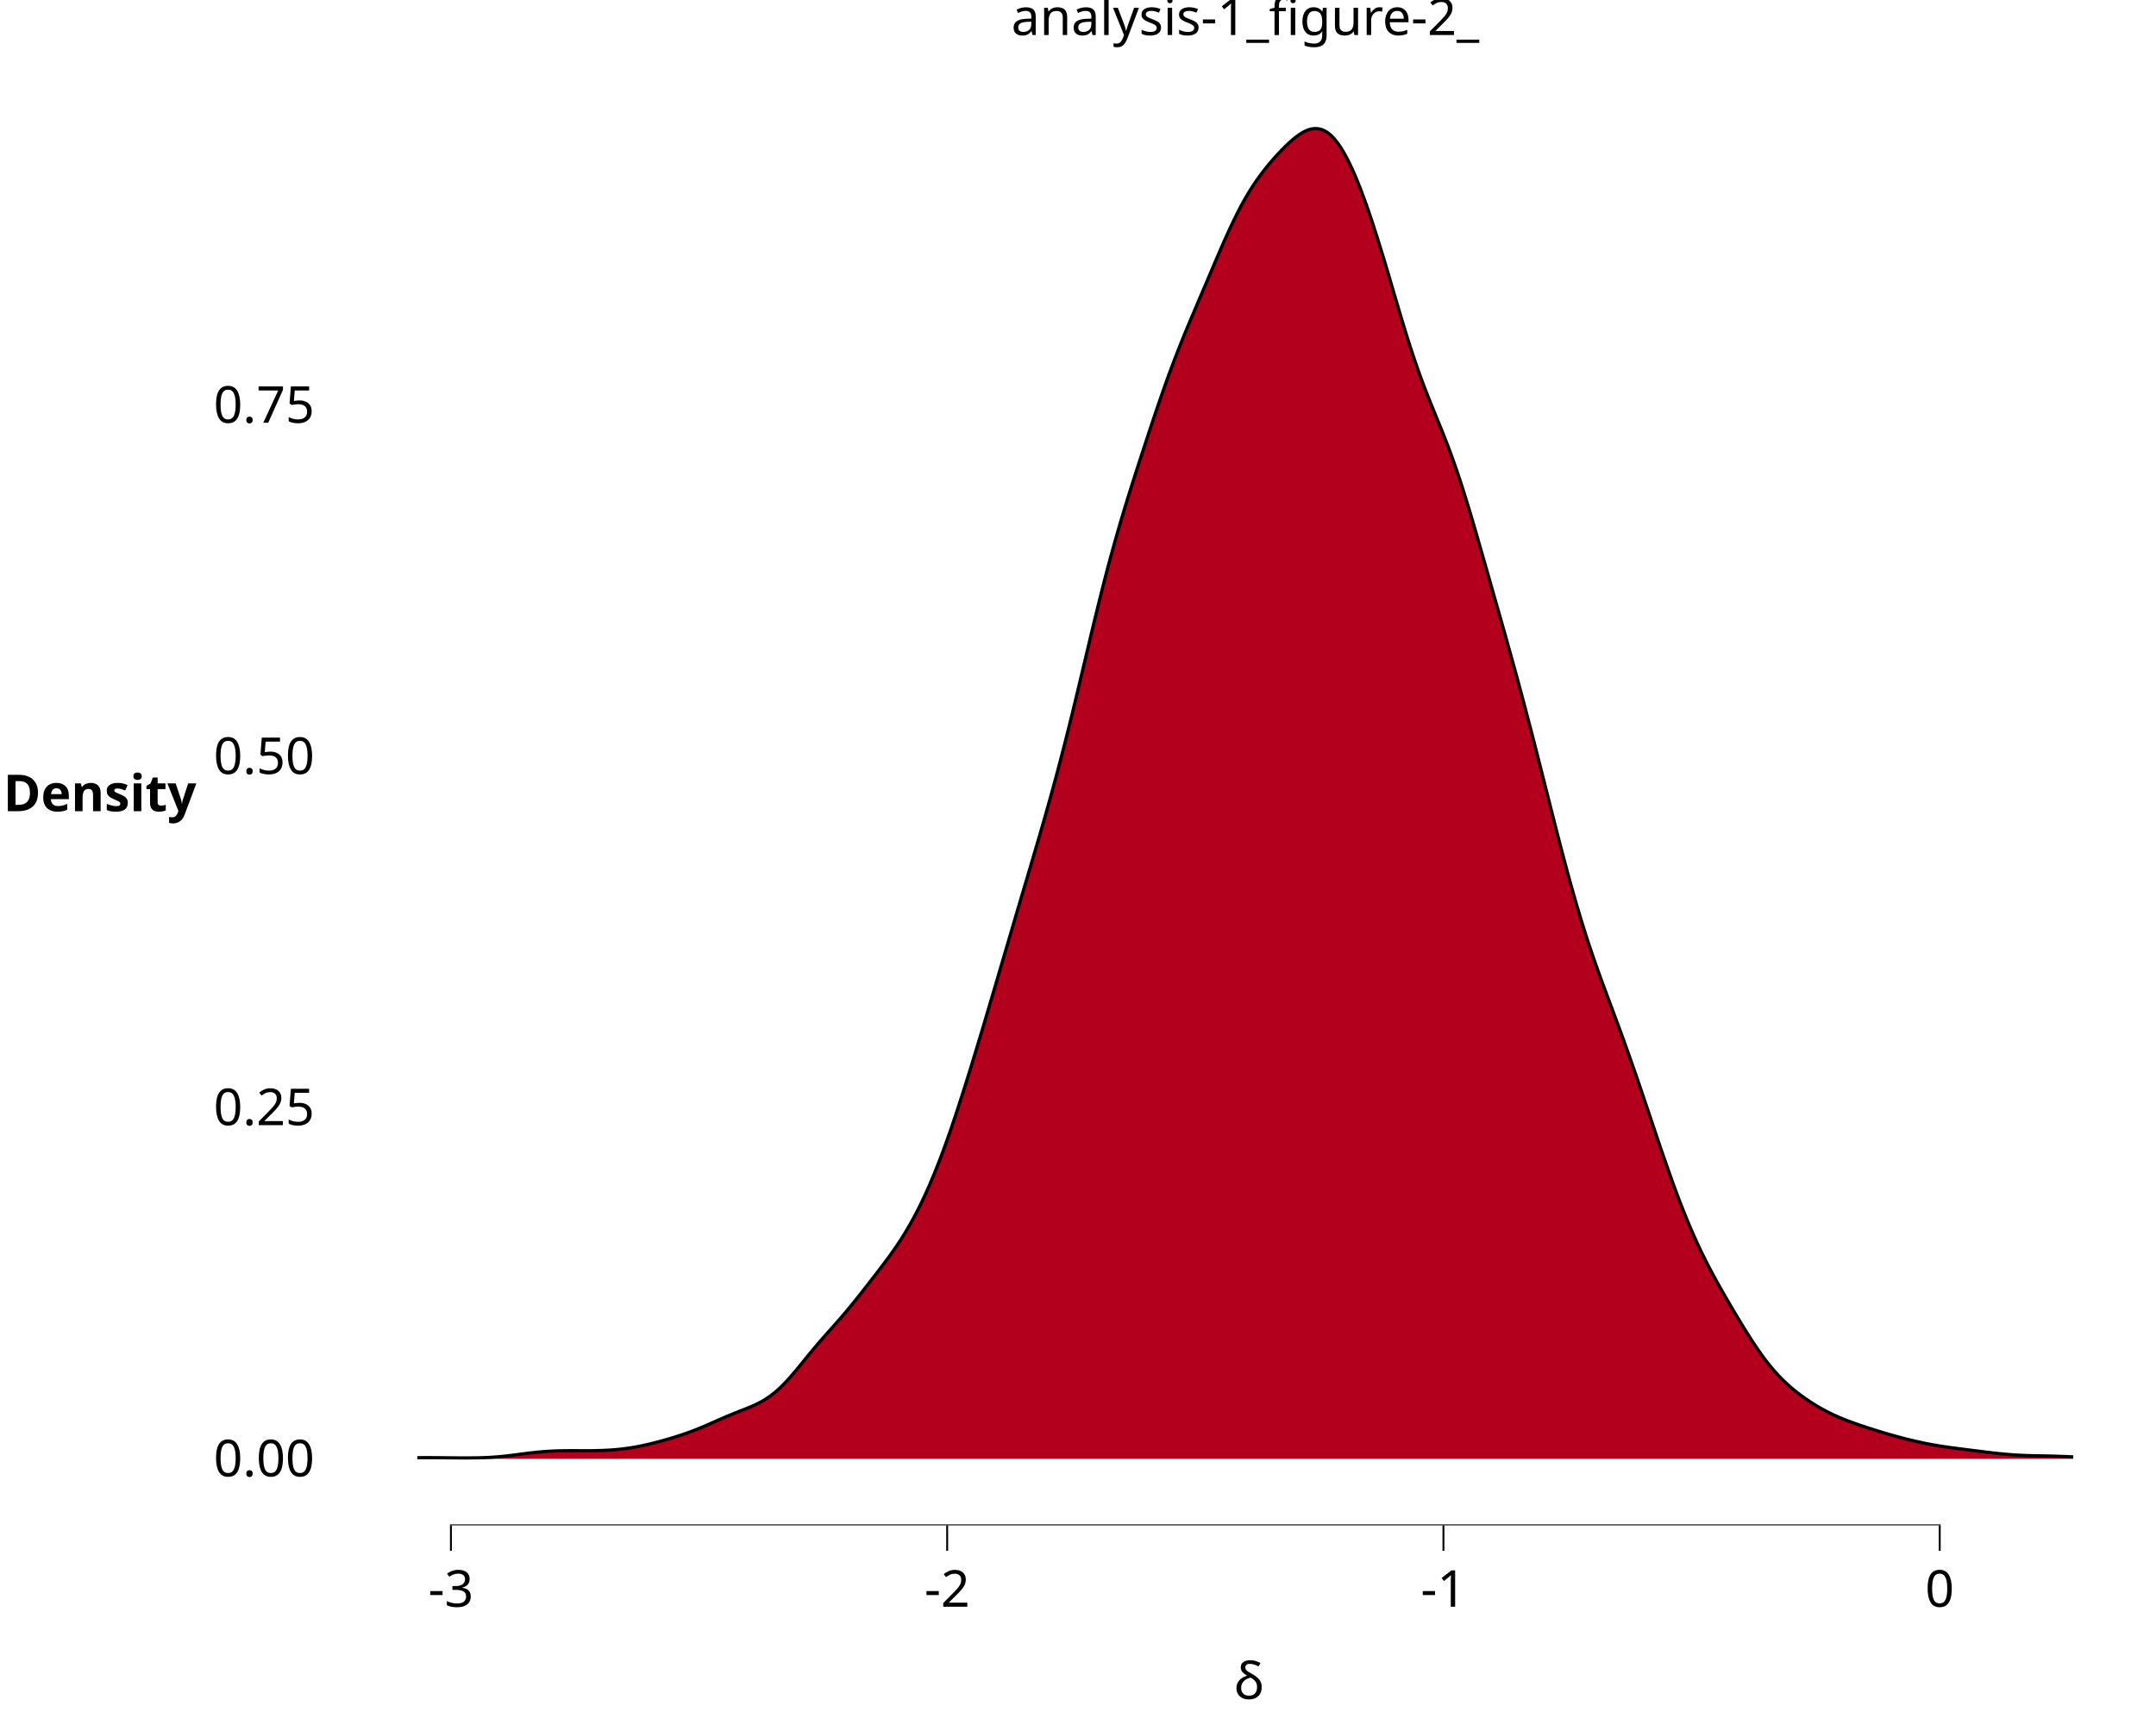
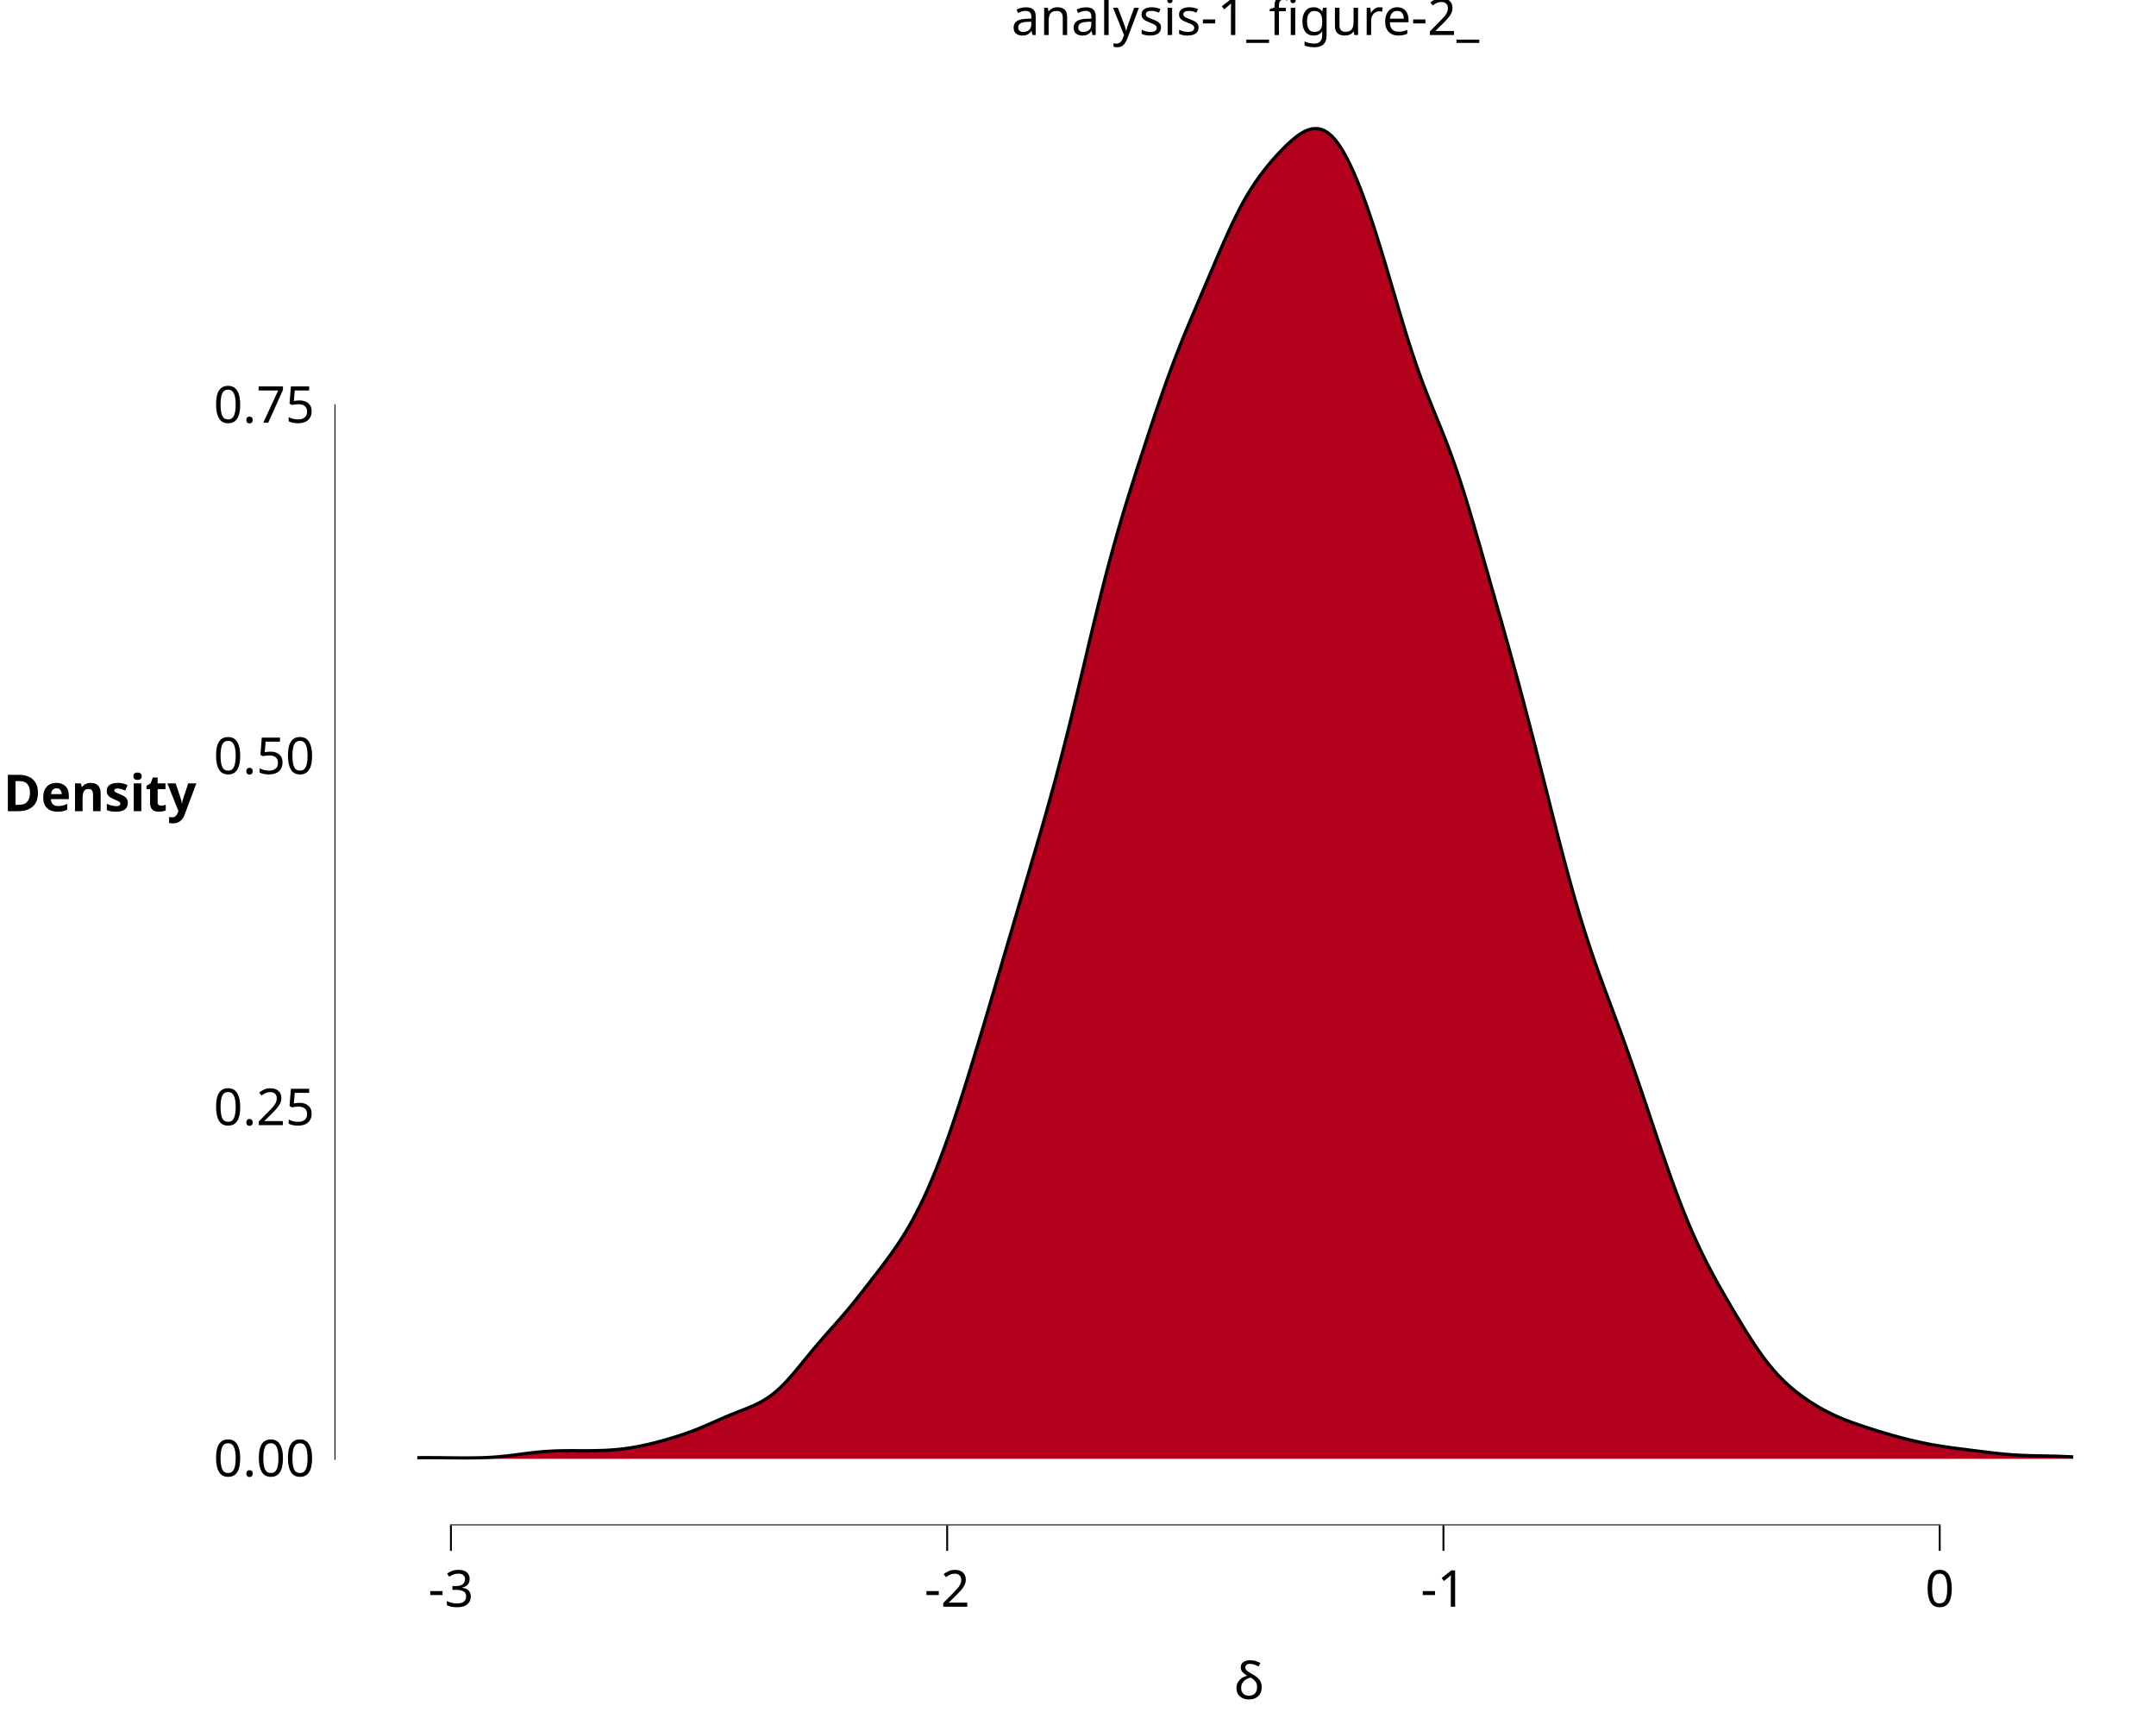
<svg xmlns="http://www.w3.org/2000/svg" class="svglite" data-engine-version="2.0" width="720.00pt" height="576.00pt" viewBox="0 0 720.00 576.00">
  <defs>
    <style type="text/css">
    .svglite line, .svglite polyline, .svglite polygon, .svglite path, .svglite rect, .svglite circle {
      fill: none;
      stroke: #000000;
      stroke-linecap: round;
      stroke-linejoin: round;
      stroke-miterlimit: 10.00;
    }
  </style>
  </defs>
  <rect width="100%" height="100%" style="stroke: none; fill: #FFFFFF;" />
  <defs>
    <clipPath id="cpMC4wMHw3MjAuMDB8MC4wMHw1NzYuMDA=">
      <rect x="0.00" y="0.00" width="720.00" height="576.00" />
    </clipPath>
  </defs>
  <g clip-path="url(#cpMC4wMHw3MjAuMDB8MC4wMHw1NzYuMDA=)">
    <rect x="0.00" y="0.00" width="720.00" height="576.00" style="stroke-width: 10.67; stroke: none;" />
  </g>
  <defs>
    <clipPath id="cpMTExLjcxfDcyMC4wMHwyMC43MXw1MDkuMzM=">
      <rect x="111.71" y="20.71" width="608.29" height="488.63" />
    </clipPath>
  </defs>
  <g clip-path="url(#cpMTExLjcxfDcyMC4wMHwyMC43MXw1MDkuMzM=)">
    <rect x="111.71" y="20.71" width="608.29" height="488.63" style="stroke-width: 10.67; stroke: none;" />
    <polygon points="139.36,486.74 140.44,486.73 141.52,486.72 142.60,486.72 143.69,486.72 144.77,486.73 145.85,486.73 146.93,486.74 148.02,486.75 149.10,486.77 150.18,486.78 151.26,486.79 152.34,486.80 153.43,486.81 154.51,486.81 155.59,486.81 156.67,486.81 157.76,486.80 158.84,486.79 159.92,486.77 161.00,486.74 162.08,486.70 163.17,486.65 164.25,486.59 165.33,486.51 166.41,486.43 167.49,486.33 168.58,486.22 169.66,486.10 170.74,485.97 171.82,485.83 172.91,485.69 173.99,485.55 175.07,485.41 176.15,485.27 177.23,485.14 178.32,485.02 179.40,484.91 180.48,484.80 181.56,484.71 182.65,484.63 183.73,484.57 184.81,484.51 185.89,484.47 186.97,484.44 188.06,484.42 189.14,484.41 190.22,484.40 191.30,484.40 192.38,484.40 193.47,484.41 194.55,484.41 195.63,484.41 196.71,484.41 197.80,484.40 198.88,484.38 199.96,484.35 201.04,484.32 202.12,484.28 203.21,484.22 204.29,484.15 205.37,484.07 206.45,483.97 207.54,483.85 208.62,483.72 209.70,483.57 210.78,483.41 211.86,483.23 212.95,483.03 214.03,482.82 215.11,482.59 216.19,482.35 217.27,482.09 218.36,481.83 219.44,481.55 220.52,481.26 221.60,480.96 222.69,480.65 223.77,480.33 224.85,480.01 225.93,479.67 227.01,479.32 228.10,478.96 229.18,478.59 230.26,478.20 231.34,477.80 232.43,477.38 233.51,476.95 234.59,476.50 235.67,476.04 236.75,475.57 237.84,475.09 238.92,474.61 240.00,474.13 241.08,473.66 242.16,473.19 243.25,472.73 244.33,472.29 245.41,471.85 246.49,471.42 247.58,471.00 248.66,470.57 249.74,470.14 250.82,469.69 251.90,469.22 252.99,468.70 254.07,468.14 255.15,467.52 256.23,466.83 257.32,466.08 258.40,465.24 259.48,464.34 260.56,463.35 261.64,462.29 262.73,461.15 263.81,459.95 264.89,458.70 265.97,457.42 267.05,456.11 268.14,454.78 269.22,453.45 270.30,452.13 271.38,450.82 272.47,449.53 273.55,448.26 274.63,447.02 275.71,445.79 276.79,444.57 277.88,443.35 278.96,442.14 280.04,440.91 281.12,439.67 282.21,438.40 283.29,437.11 284.37,435.80 285.45,434.47 286.53,433.11 287.62,431.74 288.70,430.36 289.78,428.98 290.86,427.58 291.94,426.18 293.03,424.78 294.11,423.37 295.19,421.94 296.27,420.49 297.36,419.01 298.44,417.49 299.52,415.92 300.60,414.29 301.68,412.59 302.77,410.81 303.85,408.95 304.93,407.01 306.01,404.97 307.10,402.84 308.18,400.62 309.26,398.29 310.34,395.86 311.42,393.31 312.51,390.67 313.59,387.92 314.67,385.08 315.75,382.14 316.84,379.10 317.92,375.98 319.00,372.78 320.08,369.50 321.16,366.15 322.25,362.75 323.33,359.29 324.41,355.79 325.49,352.26 326.57,348.69 327.66,345.10 328.74,341.49 329.82,337.85 330.90,334.19 331.99,330.53 333.07,326.85 334.15,323.16 335.23,319.48 336.31,315.79 337.40,312.11 338.48,308.43 339.56,304.76 340.64,301.11 341.73,297.45 342.81,293.80 343.89,290.15 344.97,286.49 346.05,282.82 347.14,279.12 348.22,275.38 349.30,271.60 350.38,267.75 351.46,263.85 352.55,259.87 353.63,255.81 354.71,251.67 355.79,247.45 356.88,243.14 357.96,238.77 359.04,234.31 360.12,229.81 361.20,225.26 362.29,220.70 363.37,216.14 364.45,211.60 365.53,207.10 366.62,202.66 367.70,198.30 368.78,194.04 369.86,189.89 370.94,185.85 372.03,181.93 373.11,178.11 374.19,174.39 375.27,170.77 376.35,167.22 377.44,163.75 378.52,160.33 379.60,156.95 380.68,153.61 381.77,150.29 382.85,146.99 383.93,143.71 385.01,140.47 386.09,137.25 387.18,134.08 388.26,130.97 389.34,127.91 390.42,124.92 391.51,122.01 392.59,119.16 393.67,116.39 394.75,113.67 395.83,111.02 396.92,108.41 398.00,105.84 399.08,103.29 400.16,100.75 401.24,98.21 402.33,95.67 403.41,93.13 404.49,90.59 405.57,88.04 406.66,85.51 407.74,83.00 408.82,80.54 409.90,78.12 410.98,75.77 412.07,73.49 413.15,71.30 414.23,69.20 415.31,67.21 416.40,65.32 417.48,63.54 418.56,61.85 419.64,60.25 420.72,58.74 421.81,57.30 422.89,55.92 423.97,54.61 425.05,53.34 426.13,52.13 427.22,50.96 428.30,49.83 429.38,48.75 430.46,47.73 431.55,46.76 432.63,45.87 433.71,45.07 434.79,44.36 435.87,43.78 436.96,43.34 438.04,43.04 439.12,42.92 440.20,42.97 441.29,43.22 442.37,43.67 443.45,44.34 444.53,45.22 445.61,46.36 446.70,47.72 447.78,49.30 448.86,51.09 449.94,53.09 451.02,55.28 452.11,57.65 453.19,60.20 454.27,62.91 455.35,65.78 456.44,68.79 457.52,71.92 458.60,75.18 459.68,78.53 460.76,81.99 461.85,85.52 462.93,89.12 464.01,92.77 465.09,96.45 466.18,100.13 467.26,103.79 468.34,107.40 469.42,110.94 470.50,114.39 471.59,117.74 472.67,120.97 473.75,124.07 474.83,127.04 475.92,129.90 477.00,132.66 478.08,135.36 479.16,138.02 480.24,140.66 481.33,143.32 482.41,146.03 483.49,148.81 484.57,151.71 485.65,154.72 486.74,157.86 487.82,161.12 488.90,164.50 489.98,167.99 491.07,171.57 492.15,175.23 493.23,178.95 494.31,182.71 495.39,186.50 496.48,190.29 497.56,194.09 498.64,197.89 499.72,201.68 500.81,205.49 501.89,209.30 502.97,213.13 504.05,216.99 505.13,220.88 506.22,224.81 507.30,228.79 508.38,232.82 509.46,236.90 510.54,241.02 511.63,245.18 512.71,249.39 513.79,253.64 514.87,257.90 515.96,262.18 517.04,266.46 518.12,270.74 519.20,274.99 520.28,279.21 521.37,283.39 522.45,287.50 523.53,291.53 524.61,295.46 525.70,299.30 526.78,303.03 527.86,306.64 528.94,310.14 530.02,313.53 531.11,316.81 532.19,319.98 533.27,323.06 534.35,326.07 535.43,329.03 536.52,331.95 537.60,334.85 538.68,337.74 539.76,340.65 540.85,343.58 541.93,346.54 543.01,349.53 544.09,352.57 545.17,355.65 546.26,358.77 547.34,361.92 548.42,365.10 549.50,368.30 550.59,371.52 551.67,374.74 552.75,377.96 553.83,381.16 554.91,384.34 556.00,387.48 557.08,390.58 558.16,393.62 559.24,396.60 560.32,399.52 561.41,402.34 562.49,405.08 563.57,407.73 564.65,410.29 565.74,412.77 566.82,415.15 567.90,417.46 568.98,419.68 570.06,421.83 571.15,423.91 572.23,425.93 573.31,427.91 574.39,429.85 575.48,431.75 576.56,433.63 577.64,435.49 578.72,437.33 579.80,439.15 580.89,440.95 581.97,442.72 583.05,444.48 584.13,446.19 585.21,447.88 586.30,449.51 587.38,451.09 588.46,452.62 589.54,454.08 590.63,455.47 591.71,456.79 592.79,458.05 593.87,459.23 594.95,460.36 596.04,461.42 597.12,462.42 598.20,463.38 599.28,464.28 600.37,465.13 601.45,465.95 602.53,466.73 603.61,467.48 604.69,468.20 605.78,468.88 606.86,469.54 607.94,470.17 609.02,470.77 610.10,471.34 611.19,471.89 612.27,472.41 613.35,472.90 614.43,473.37 615.52,473.82 616.60,474.25 617.68,474.66 618.76,475.06 619.84,475.44 620.93,475.82 622.01,476.18 623.09,476.54 624.17,476.90 625.26,477.24 626.34,477.58 627.42,477.92 628.50,478.25 629.58,478.57 630.67,478.89 631.75,479.20 632.83,479.50 633.91,479.80 635.00,480.09 636.08,480.37 637.16,480.64 638.24,480.90 639.32,481.16 640.41,481.40 641.49,481.64 642.57,481.87 643.65,482.09 644.73,482.30 645.82,482.49 646.90,482.68 647.98,482.86 649.06,483.03 650.15,483.19 651.23,483.34 652.31,483.49 653.39,483.63 654.47,483.77 655.56,483.91 656.64,484.05 657.72,484.18 658.80,484.32 659.89,484.45 660.97,484.59 662.05,484.72 663.13,484.86 664.21,484.99 665.30,485.12 666.38,485.24 667.46,485.36 668.54,485.47 669.62,485.57 670.71,485.66 671.79,485.75 672.87,485.82 673.95,485.89 675.04,485.94 676.12,485.99 677.20,486.03 678.28,486.06 679.36,486.09 680.45,486.11 681.53,486.13 682.61,486.15 683.69,486.17 684.78,486.20 685.86,486.22 686.94,486.25 688.02,486.29 689.10,486.33 690.19,486.37 691.27,486.42 692.35,486.47 692.35,487.12 691.27,487.12 690.19,487.12 689.10,487.12 688.02,487.12 686.94,487.12 685.86,487.12 684.78,487.12 683.69,487.12 682.61,487.12 681.53,487.12 680.45,487.12 679.36,487.12 678.28,487.12 677.20,487.12 676.12,487.12 675.04,487.12 673.95,487.12 672.87,487.12 671.79,487.12 670.71,487.12 669.62,487.12 668.54,487.12 667.46,487.12 666.38,487.12 665.30,487.12 664.21,487.12 663.13,487.12 662.05,487.12 660.97,487.12 659.89,487.12 658.80,487.12 657.72,487.12 656.64,487.12 655.56,487.12 654.47,487.12 653.39,487.12 652.31,487.12 651.23,487.12 650.15,487.12 649.06,487.12 647.98,487.12 646.90,487.12 645.82,487.12 644.73,487.12 643.65,487.12 642.57,487.12 641.49,487.12 640.41,487.12 639.32,487.12 638.24,487.12 637.16,487.12 636.08,487.12 635.00,487.12 633.91,487.12 632.83,487.12 631.75,487.12 630.67,487.12 629.58,487.12 628.50,487.12 627.42,487.12 626.34,487.12 625.26,487.12 624.17,487.12 623.09,487.12 622.01,487.12 620.93,487.12 619.84,487.12 618.76,487.12 617.68,487.12 616.60,487.12 615.52,487.12 614.43,487.12 613.35,487.12 612.27,487.12 611.19,487.12 610.10,487.12 609.02,487.12 607.94,487.12 606.86,487.12 605.78,487.12 604.69,487.12 603.61,487.12 602.53,487.12 601.45,487.12 600.37,487.12 599.28,487.12 598.20,487.12 597.12,487.12 596.04,487.12 594.95,487.12 593.87,487.12 592.79,487.12 591.71,487.12 590.63,487.12 589.54,487.12 588.46,487.12 587.38,487.12 586.30,487.12 585.21,487.12 584.13,487.12 583.05,487.12 581.97,487.12 580.89,487.12 579.80,487.12 578.72,487.12 577.64,487.12 576.56,487.12 575.48,487.12 574.39,487.12 573.31,487.12 572.23,487.12 571.15,487.12 570.06,487.12 568.98,487.12 567.90,487.12 566.82,487.12 565.74,487.12 564.65,487.12 563.57,487.12 562.49,487.12 561.41,487.12 560.32,487.12 559.24,487.12 558.16,487.12 557.08,487.12 556.00,487.12 554.91,487.12 553.83,487.12 552.75,487.12 551.67,487.12 550.59,487.12 549.50,487.12 548.42,487.12 547.34,487.12 546.26,487.12 545.17,487.12 544.09,487.12 543.01,487.12 541.93,487.12 540.85,487.12 539.76,487.12 538.68,487.12 537.60,487.12 536.52,487.12 535.43,487.12 534.35,487.12 533.27,487.12 532.19,487.12 531.11,487.12 530.02,487.12 528.94,487.12 527.86,487.12 526.78,487.12 525.70,487.12 524.61,487.12 523.53,487.12 522.45,487.12 521.37,487.12 520.28,487.12 519.20,487.12 518.12,487.12 517.04,487.12 515.96,487.12 514.87,487.12 513.79,487.12 512.71,487.12 511.63,487.12 510.54,487.12 509.46,487.12 508.38,487.12 507.30,487.12 506.22,487.12 505.13,487.12 504.05,487.12 502.97,487.12 501.89,487.12 500.81,487.12 499.72,487.12 498.64,487.12 497.56,487.12 496.48,487.12 495.39,487.12 494.31,487.12 493.23,487.12 492.15,487.12 491.07,487.12 489.98,487.12 488.90,487.12 487.82,487.12 486.74,487.12 485.65,487.12 484.57,487.12 483.49,487.12 482.41,487.12 481.33,487.12 480.24,487.12 479.16,487.12 478.08,487.12 477.00,487.12 475.92,487.12 474.83,487.12 473.75,487.12 472.67,487.12 471.59,487.12 470.50,487.12 469.42,487.12 468.34,487.12 467.26,487.12 466.18,487.12 465.09,487.12 464.01,487.12 462.93,487.12 461.85,487.12 460.76,487.12 459.68,487.12 458.60,487.12 457.52,487.12 456.44,487.12 455.35,487.12 454.27,487.12 453.19,487.12 452.11,487.12 451.02,487.12 449.94,487.12 448.86,487.12 447.78,487.12 446.70,487.12 445.61,487.12 444.53,487.12 443.45,487.12 442.37,487.12 441.29,487.12 440.20,487.12 439.12,487.12 438.04,487.12 436.96,487.12 435.87,487.12 434.79,487.12 433.71,487.12 432.63,487.12 431.55,487.12 430.46,487.12 429.38,487.12 428.30,487.12 427.22,487.12 426.13,487.12 425.05,487.12 423.97,487.12 422.89,487.12 421.81,487.12 420.72,487.12 419.64,487.12 418.56,487.12 417.48,487.12 416.40,487.12 415.31,487.12 414.23,487.12 413.15,487.12 412.07,487.12 410.98,487.12 409.90,487.12 408.82,487.12 407.74,487.12 406.66,487.12 405.57,487.12 404.49,487.12 403.41,487.12 402.33,487.12 401.24,487.12 400.16,487.12 399.08,487.12 398.00,487.12 396.92,487.12 395.83,487.12 394.75,487.12 393.67,487.12 392.59,487.12 391.51,487.12 390.42,487.12 389.34,487.12 388.26,487.12 387.18,487.12 386.09,487.12 385.01,487.12 383.93,487.12 382.85,487.12 381.77,487.12 380.68,487.12 379.60,487.12 378.52,487.12 377.44,487.12 376.35,487.12 375.27,487.12 374.19,487.12 373.11,487.12 372.03,487.12 370.94,487.12 369.86,487.12 368.78,487.12 367.70,487.12 366.62,487.12 365.53,487.12 364.45,487.12 363.37,487.12 362.29,487.12 361.20,487.12 360.12,487.12 359.04,487.12 357.96,487.12 356.88,487.12 355.79,487.12 354.71,487.12 353.63,487.12 352.55,487.12 351.46,487.12 350.38,487.12 349.30,487.12 348.22,487.12 347.14,487.12 346.05,487.12 344.97,487.12 343.89,487.12 342.81,487.12 341.73,487.12 340.64,487.12 339.56,487.12 338.48,487.12 337.40,487.12 336.31,487.12 335.23,487.12 334.15,487.12 333.07,487.12 331.99,487.12 330.90,487.12 329.82,487.12 328.74,487.12 327.66,487.12 326.57,487.12 325.49,487.12 324.41,487.12 323.33,487.12 322.25,487.12 321.16,487.12 320.08,487.12 319.00,487.12 317.92,487.12 316.84,487.12 315.75,487.12 314.67,487.12 313.59,487.12 312.51,487.12 311.42,487.12 310.34,487.12 309.26,487.12 308.18,487.12 307.10,487.12 306.01,487.12 304.93,487.12 303.85,487.12 302.77,487.12 301.68,487.12 300.60,487.12 299.52,487.12 298.44,487.12 297.36,487.12 296.27,487.12 295.19,487.12 294.11,487.12 293.03,487.12 291.94,487.12 290.86,487.12 289.78,487.12 288.70,487.12 287.62,487.12 286.53,487.12 285.45,487.12 284.37,487.12 283.29,487.12 282.21,487.12 281.12,487.12 280.04,487.12 278.96,487.12 277.88,487.12 276.79,487.12 275.71,487.12 274.63,487.12 273.55,487.12 272.47,487.12 271.38,487.12 270.30,487.12 269.22,487.12 268.14,487.12 267.05,487.12 265.97,487.12 264.89,487.12 263.81,487.12 262.73,487.12 261.64,487.12 260.56,487.12 259.48,487.12 258.40,487.12 257.32,487.12 256.23,487.12 255.15,487.12 254.07,487.12 252.99,487.12 251.90,487.12 250.82,487.12 249.74,487.12 248.66,487.12 247.58,487.12 246.49,487.12 245.41,487.12 244.33,487.12 243.25,487.12 242.16,487.12 241.08,487.12 240.00,487.12 238.92,487.12 237.84,487.12 236.75,487.12 235.67,487.12 234.59,487.12 233.51,487.12 232.43,487.12 231.34,487.12 230.26,487.12 229.18,487.12 228.10,487.12 227.01,487.12 225.93,487.12 224.85,487.12 223.77,487.12 222.69,487.12 221.60,487.12 220.52,487.12 219.44,487.12 218.36,487.12 217.27,487.12 216.19,487.12 215.11,487.12 214.03,487.12 212.95,487.12 211.86,487.12 210.78,487.12 209.70,487.12 208.62,487.12 207.54,487.12 206.45,487.12 205.37,487.12 204.29,487.12 203.21,487.12 202.12,487.12 201.04,487.12 199.96,487.12 198.88,487.12 197.80,487.12 196.71,487.12 195.63,487.12 194.55,487.12 193.47,487.12 192.38,487.12 191.30,487.12 190.22,487.12 189.14,487.12 188.06,487.12 186.97,487.12 185.89,487.12 184.81,487.12 183.73,487.12 182.65,487.12 181.56,487.12 180.48,487.12 179.40,487.12 178.32,487.12 177.23,487.12 176.15,487.12 175.07,487.12 173.99,487.12 172.91,487.12 171.82,487.12 170.74,487.12 169.66,487.12 168.58,487.12 167.49,487.12 166.41,487.12 165.33,487.12 164.25,487.12 163.17,487.12 162.08,487.12 161.00,487.12 159.92,487.12 158.84,487.12 157.76,487.12 156.67,487.12 155.59,487.12 154.51,487.12 153.43,487.12 152.34,487.12 151.26,487.12 150.18,487.12 149.10,487.12 148.02,487.12 146.93,487.12 145.85,487.12 144.77,487.12 143.69,487.12 142.60,487.12 141.52,487.12 140.44,487.12 139.36,487.12 " style="stroke-width: 0.00; stroke: none; stroke-linecap: butt; fill: #B2001D;" />
    <polyline points="139.36,486.74 140.44,486.73 141.52,486.72 142.60,486.72 143.69,486.72 144.77,486.73 145.85,486.73 146.93,486.74 148.02,486.75 149.10,486.77 150.18,486.78 151.26,486.79 152.34,486.80 153.43,486.81 154.51,486.81 155.59,486.81 156.67,486.81 157.76,486.80 158.84,486.79 159.92,486.77 161.00,486.74 162.08,486.70 163.17,486.65 164.25,486.59 165.33,486.51 166.41,486.43 167.49,486.33 168.58,486.22 169.66,486.10 170.74,485.97 171.82,485.83 172.91,485.69 173.99,485.55 175.07,485.41 176.15,485.27 177.23,485.14 178.32,485.02 179.40,484.91 180.48,484.80 181.56,484.71 182.65,484.63 183.73,484.57 184.81,484.51 185.89,484.47 186.97,484.44 188.06,484.42 189.14,484.41 190.22,484.40 191.30,484.40 192.38,484.40 193.47,484.41 194.55,484.41 195.63,484.41 196.71,484.41 197.80,484.40 198.88,484.38 199.96,484.35 201.04,484.32 202.12,484.28 203.21,484.22 204.29,484.15 205.37,484.07 206.45,483.97 207.54,483.85 208.62,483.72 209.70,483.57 210.78,483.41 211.86,483.23 212.95,483.03 214.03,482.82 215.11,482.59 216.19,482.35 217.27,482.09 218.36,481.83 219.44,481.55 220.52,481.26 221.60,480.96 222.69,480.65 223.77,480.33 224.85,480.01 225.93,479.67 227.01,479.32 228.10,478.96 229.18,478.59 230.26,478.20 231.34,477.80 232.43,477.38 233.51,476.95 234.59,476.50 235.67,476.04 236.75,475.57 237.84,475.09 238.92,474.61 240.00,474.13 241.08,473.66 242.16,473.19 243.25,472.73 244.33,472.29 245.41,471.85 246.49,471.42 247.58,471.00 248.66,470.57 249.74,470.14 250.82,469.69 251.90,469.22 252.99,468.70 254.07,468.14 255.15,467.52 256.23,466.83 257.32,466.08 258.40,465.24 259.48,464.34 260.56,463.35 261.64,462.29 262.73,461.15 263.81,459.95 264.89,458.70 265.97,457.42 267.05,456.11 268.14,454.78 269.22,453.45 270.30,452.13 271.38,450.82 272.47,449.53 273.55,448.26 274.63,447.02 275.71,445.79 276.79,444.57 277.88,443.35 278.96,442.14 280.04,440.91 281.12,439.67 282.21,438.40 283.29,437.11 284.37,435.80 285.45,434.47 286.53,433.11 287.62,431.74 288.70,430.36 289.78,428.98 290.86,427.58 291.94,426.18 293.03,424.78 294.11,423.37 295.19,421.94 296.27,420.49 297.36,419.01 298.44,417.49 299.52,415.92 300.60,414.29 301.68,412.59 302.77,410.81 303.85,408.95 304.93,407.01 306.01,404.97 307.10,402.84 308.18,400.62 309.26,398.29 310.34,395.86 311.42,393.31 312.51,390.67 313.59,387.92 314.67,385.08 315.75,382.14 316.84,379.10 317.92,375.98 319.00,372.78 320.08,369.50 321.16,366.15 322.25,362.75 323.33,359.29 324.41,355.79 325.49,352.26 326.57,348.69 327.66,345.10 328.74,341.49 329.82,337.85 330.90,334.19 331.99,330.53 333.07,326.85 334.15,323.16 335.23,319.48 336.31,315.79 337.40,312.11 338.48,308.43 339.56,304.76 340.64,301.11 341.73,297.45 342.81,293.80 343.89,290.15 344.97,286.49 346.05,282.82 347.14,279.12 348.22,275.38 349.30,271.60 350.38,267.75 351.46,263.85 352.55,259.87 353.63,255.81 354.71,251.67 355.79,247.45 356.88,243.14 357.96,238.77 359.04,234.31 360.12,229.81 361.20,225.26 362.29,220.70 363.37,216.14 364.45,211.60 365.53,207.10 366.62,202.66 367.70,198.30 368.78,194.04 369.86,189.89 370.94,185.85 372.03,181.93 373.11,178.11 374.19,174.39 375.27,170.77 376.35,167.22 377.44,163.75 378.52,160.33 379.60,156.95 380.68,153.61 381.77,150.29 382.85,146.99 383.93,143.71 385.01,140.47 386.09,137.25 387.18,134.08 388.26,130.97 389.34,127.91 390.42,124.92 391.51,122.01 392.59,119.16 393.67,116.39 394.75,113.67 395.83,111.02 396.92,108.41 398.00,105.84 399.08,103.29 400.16,100.75 401.24,98.21 402.33,95.67 403.41,93.13 404.49,90.59 405.57,88.04 406.66,85.51 407.74,83.00 408.82,80.54 409.90,78.12 410.98,75.77 412.07,73.49 413.15,71.30 414.23,69.20 415.31,67.21 416.40,65.32 417.48,63.54 418.56,61.85 419.64,60.25 420.72,58.74 421.81,57.30 422.89,55.92 423.97,54.61 425.05,53.34 426.13,52.13 427.22,50.96 428.30,49.83 429.38,48.75 430.46,47.73 431.55,46.76 432.63,45.87 433.71,45.07 434.79,44.36 435.87,43.78 436.96,43.34 438.04,43.04 439.12,42.92 440.20,42.97 441.29,43.22 442.37,43.67 443.45,44.34 444.53,45.22 445.61,46.36 446.70,47.72 447.78,49.30 448.86,51.09 449.94,53.09 451.02,55.28 452.11,57.65 453.19,60.20 454.27,62.91 455.35,65.78 456.44,68.79 457.52,71.92 458.60,75.18 459.68,78.53 460.76,81.99 461.85,85.52 462.93,89.12 464.01,92.77 465.09,96.45 466.18,100.13 467.26,103.79 468.34,107.40 469.42,110.94 470.50,114.39 471.59,117.74 472.67,120.97 473.75,124.07 474.83,127.04 475.92,129.90 477.00,132.66 478.08,135.36 479.16,138.02 480.24,140.66 481.33,143.32 482.41,146.03 483.49,148.81 484.57,151.71 485.65,154.72 486.74,157.86 487.82,161.12 488.90,164.50 489.98,167.99 491.07,171.57 492.15,175.23 493.23,178.95 494.31,182.71 495.39,186.50 496.48,190.29 497.56,194.09 498.64,197.89 499.72,201.68 500.81,205.49 501.89,209.30 502.97,213.13 504.05,216.99 505.13,220.88 506.22,224.81 507.30,228.79 508.38,232.82 509.46,236.90 510.54,241.02 511.63,245.18 512.71,249.39 513.79,253.64 514.87,257.90 515.96,262.18 517.04,266.46 518.12,270.74 519.20,274.99 520.28,279.21 521.37,283.39 522.45,287.50 523.53,291.53 524.61,295.46 525.70,299.30 526.78,303.03 527.86,306.64 528.94,310.14 530.02,313.53 531.11,316.81 532.19,319.98 533.27,323.06 534.35,326.07 535.43,329.03 536.52,331.95 537.60,334.85 538.68,337.74 539.76,340.65 540.85,343.58 541.93,346.54 543.01,349.53 544.09,352.57 545.17,355.65 546.26,358.77 547.34,361.92 548.42,365.10 549.50,368.30 550.59,371.52 551.67,374.74 552.75,377.96 553.83,381.16 554.91,384.34 556.00,387.48 557.08,390.58 558.16,393.62 559.24,396.60 560.32,399.52 561.41,402.34 562.49,405.08 563.57,407.73 564.65,410.29 565.74,412.77 566.82,415.15 567.90,417.46 568.98,419.68 570.06,421.83 571.15,423.91 572.23,425.93 573.31,427.91 574.39,429.85 575.48,431.75 576.56,433.63 577.64,435.49 578.72,437.33 579.80,439.15 580.89,440.95 581.97,442.72 583.05,444.48 584.13,446.19 585.21,447.88 586.30,449.51 587.38,451.09 588.46,452.62 589.54,454.08 590.63,455.47 591.71,456.79 592.79,458.05 593.87,459.23 594.95,460.36 596.04,461.42 597.12,462.42 598.20,463.38 599.28,464.28 600.37,465.13 601.45,465.95 602.53,466.73 603.61,467.48 604.69,468.20 605.78,468.88 606.86,469.54 607.94,470.17 609.02,470.77 610.10,471.34 611.19,471.89 612.27,472.41 613.35,472.90 614.43,473.37 615.52,473.82 616.60,474.25 617.68,474.66 618.76,475.06 619.84,475.44 620.93,475.82 622.01,476.18 623.09,476.54 624.17,476.90 625.26,477.24 626.34,477.58 627.42,477.92 628.50,478.25 629.58,478.57 630.67,478.89 631.75,479.20 632.83,479.50 633.91,479.80 635.00,480.09 636.08,480.37 637.16,480.64 638.24,480.90 639.32,481.16 640.41,481.40 641.49,481.64 642.57,481.87 643.65,482.09 644.73,482.30 645.82,482.49 646.90,482.68 647.98,482.86 649.06,483.03 650.15,483.19 651.23,483.34 652.31,483.49 653.39,483.63 654.47,483.77 655.56,483.91 656.64,484.05 657.72,484.18 658.80,484.32 659.89,484.45 660.97,484.59 662.05,484.72 663.13,484.86 664.21,484.99 665.30,485.12 666.38,485.24 667.46,485.36 668.54,485.47 669.62,485.57 670.71,485.66 671.79,485.75 672.87,485.82 673.95,485.89 675.04,485.94 676.12,485.99 677.20,486.03 678.28,486.06 679.36,486.09 680.45,486.11 681.53,486.13 682.61,486.15 683.69,486.17 684.78,486.20 685.86,486.22 686.94,486.25 688.02,486.29 689.10,486.33 690.19,486.37 691.27,486.42 692.35,486.47 " style="stroke-width: 1.07; stroke-linecap: butt;" />
    <line x1="150.27" y1="509.33" x2="648.09" y2="509.33" style="stroke-width: 0.64; stroke-linecap: butt;" />
+     <line x1="111.71" y1="487.44" x2="111.71" y2="135.00" style="stroke-width: 0.64; stroke-linecap: butt;" />
    <rect x="111.71" y="20.71" width="608.29" height="488.63" style="stroke-width: 0.00; stroke: none;" />
  </g>
  <g clip-path="url(#cpMC4wMHw3MjAuMDB8MC4wMHw1NzYuMDA=)">
    <text x="88.19" y="492.97" text-anchor="middle" style="font-size: 17.00px; font-family: sans;" textLength="33.09px" lengthAdjust="spacingAndGlyphs">0.00</text>
    <text x="88.19" y="375.70" text-anchor="middle" style="font-size: 17.00px; font-family: sans;" textLength="33.09px" lengthAdjust="spacingAndGlyphs">0.25</text>
    <text x="88.19" y="258.43" text-anchor="middle" style="font-size: 17.00px; font-family: sans;" textLength="33.09px" lengthAdjust="spacingAndGlyphs">0.50</text>
    <text x="88.19" y="141.16" text-anchor="middle" style="font-size: 17.00px; font-family: sans;" textLength="33.09px" lengthAdjust="spacingAndGlyphs">0.75</text>
    <polyline points="111.71,509.33 720.00,509.33 " style="stroke-width: 2.13; stroke: none; stroke-linecap: square;" />
    <polyline points="150.59,517.84 150.59,509.33 " style="stroke-width: 0.64; stroke-linecap: butt;" />
    <polyline points="316.31,517.84 316.31,509.33 " style="stroke-width: 0.64; stroke-linecap: butt;" />
    <polyline points="482.04,517.84 482.04,509.33 " style="stroke-width: 0.64; stroke-linecap: butt;" />
    <polyline points="647.77,517.84 647.77,509.33 " style="stroke-width: 0.64; stroke-linecap: butt;" />
    <text x="150.59" y="536.51" text-anchor="middle" style="font-size: 17.00px; font-family: sans;" textLength="15.12px" lengthAdjust="spacingAndGlyphs">-3</text>
    <text x="316.31" y="536.51" text-anchor="middle" style="font-size: 17.00px; font-family: sans;" textLength="15.12px" lengthAdjust="spacingAndGlyphs">-2</text>
    <text x="482.04" y="536.51" text-anchor="middle" style="font-size: 17.00px; font-family: sans;" textLength="15.12px" lengthAdjust="spacingAndGlyphs">-1</text>
    <text x="647.77" y="536.51" text-anchor="middle" style="font-size: 17.00px; font-family: sans;" textLength="9.46px" lengthAdjust="spacingAndGlyphs">0</text>
    <text x="412.00" y="567.29" style="font-size: 17.00px; font-family: sans;" textLength="7.71px" lengthAdjust="spacingAndGlyphs">δ</text>
    <text x="33.33" y="270.87" text-anchor="middle" style="font-size: 17.00px; font-weight: bold; font-family: sans;" textLength="56.70px" lengthAdjust="spacingAndGlyphs">Density</text>
    <text x="415.85" y="11.70" text-anchor="middle" style="font-size: 17.00px; font-family: sans;" textLength="153.10px" lengthAdjust="spacingAndGlyphs">analysis-1_figure-2_</text>
  </g>
</svg>
